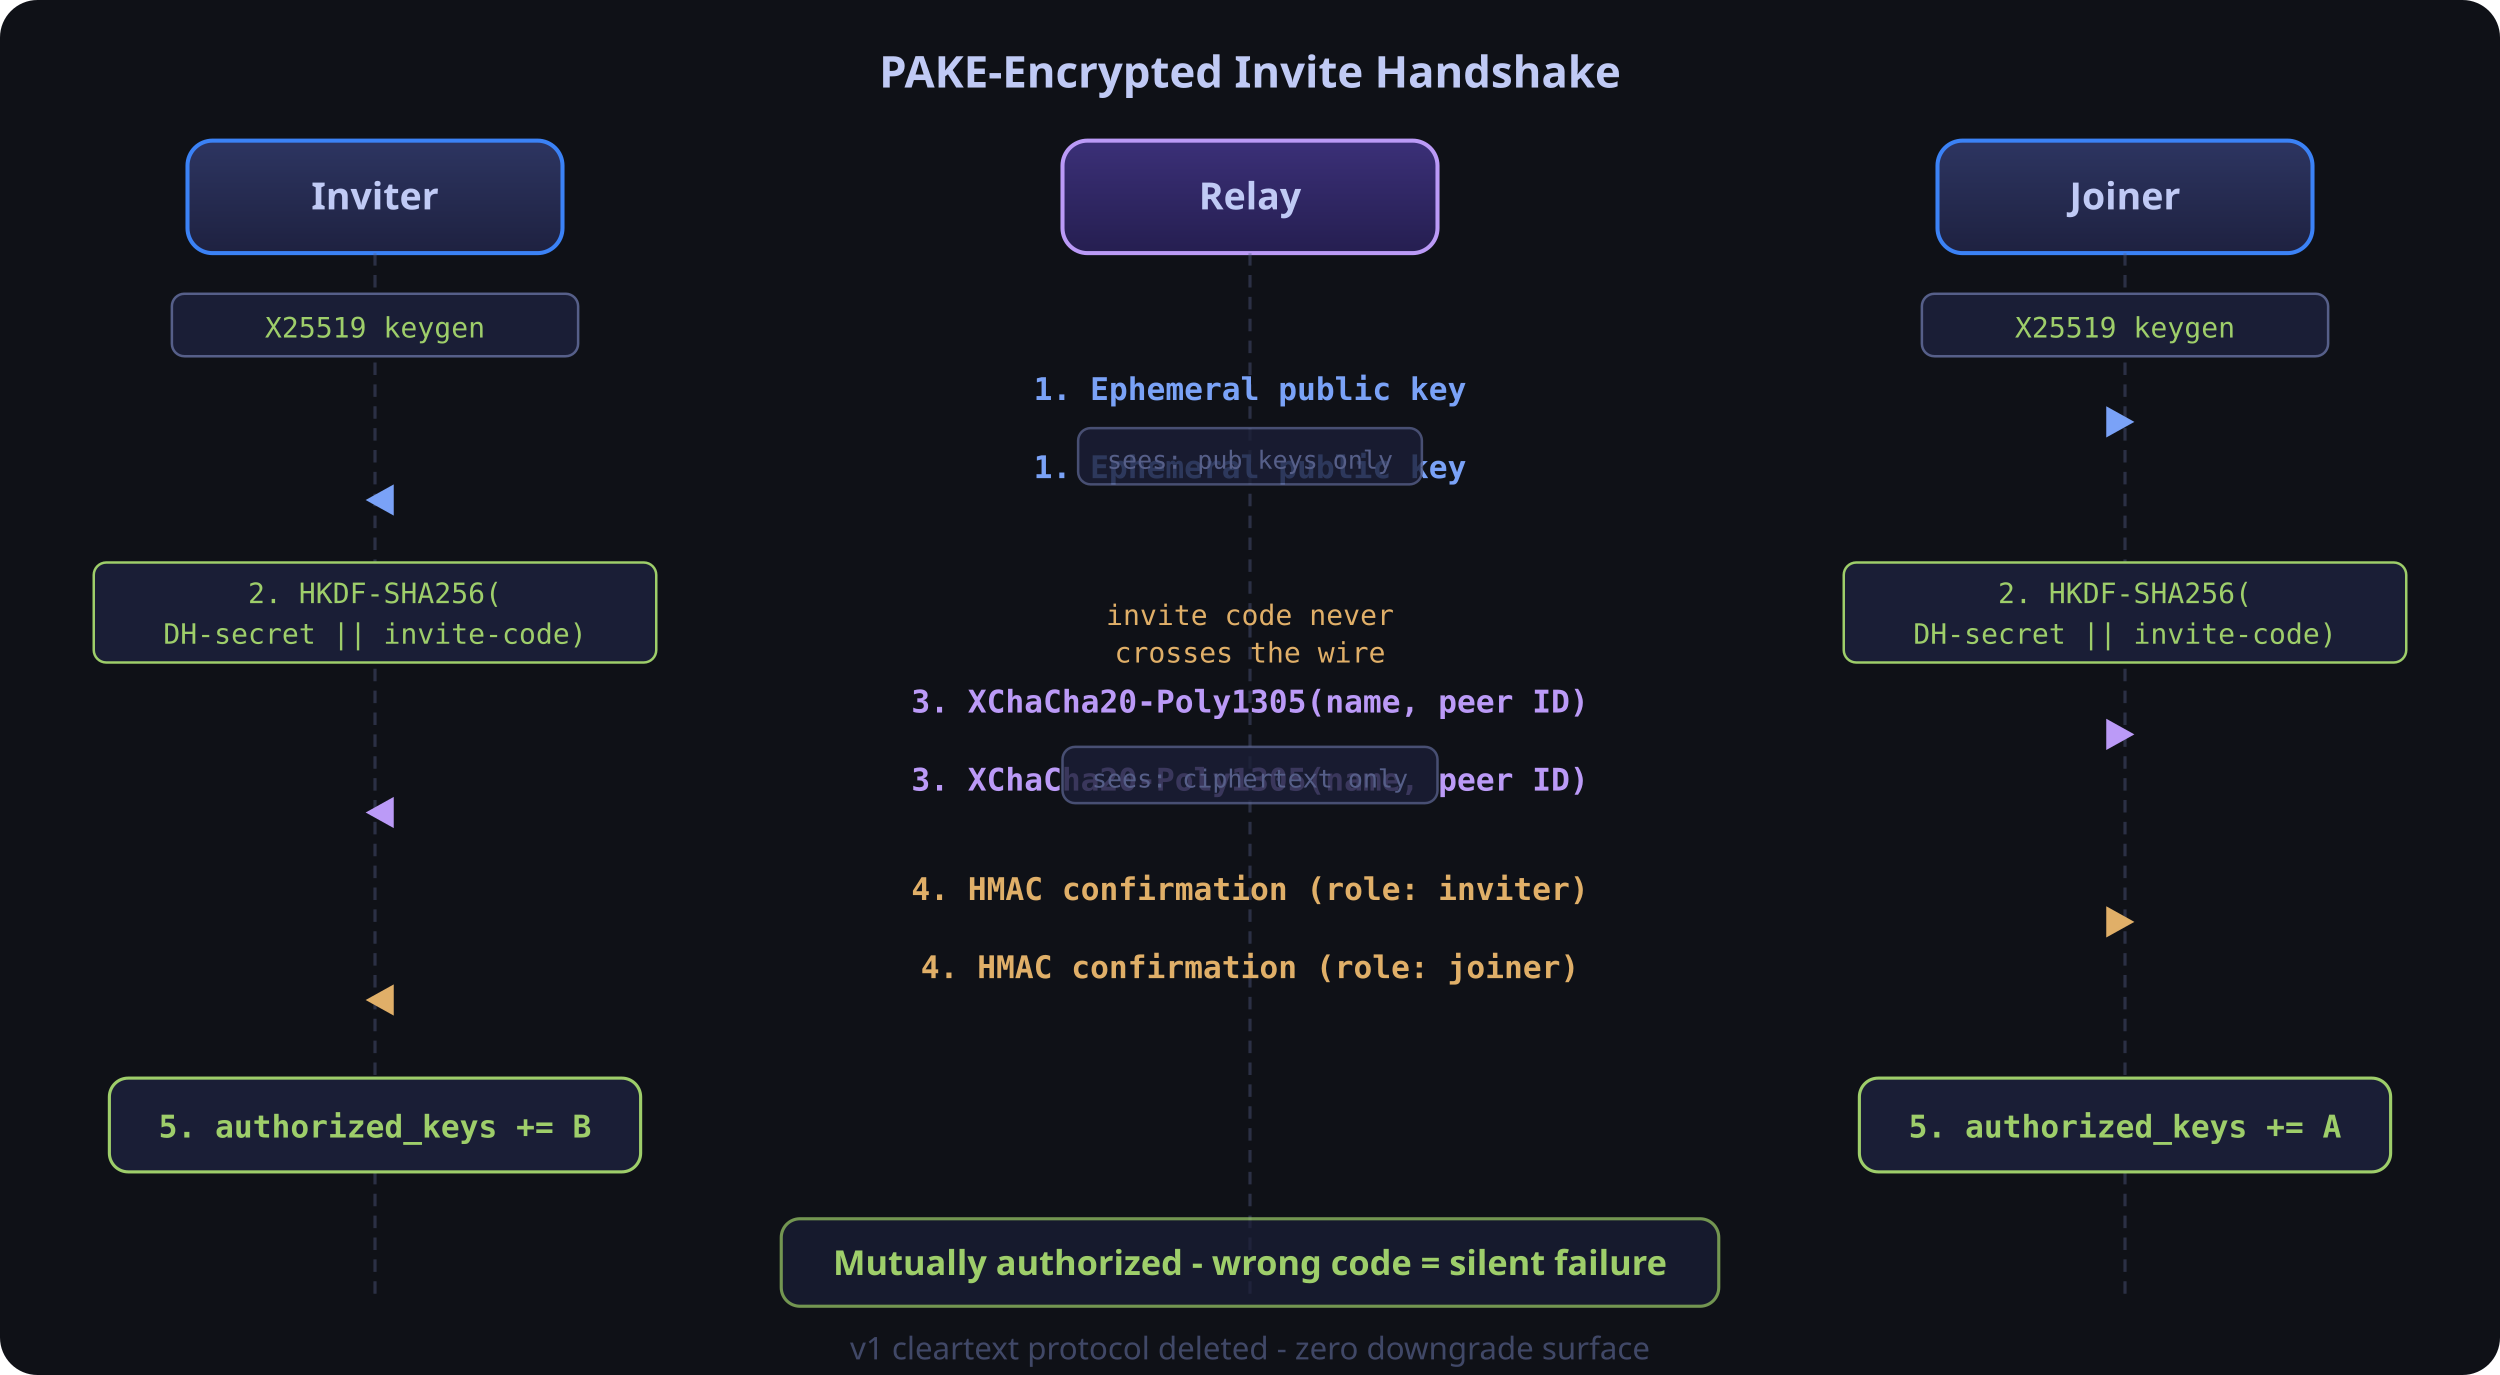
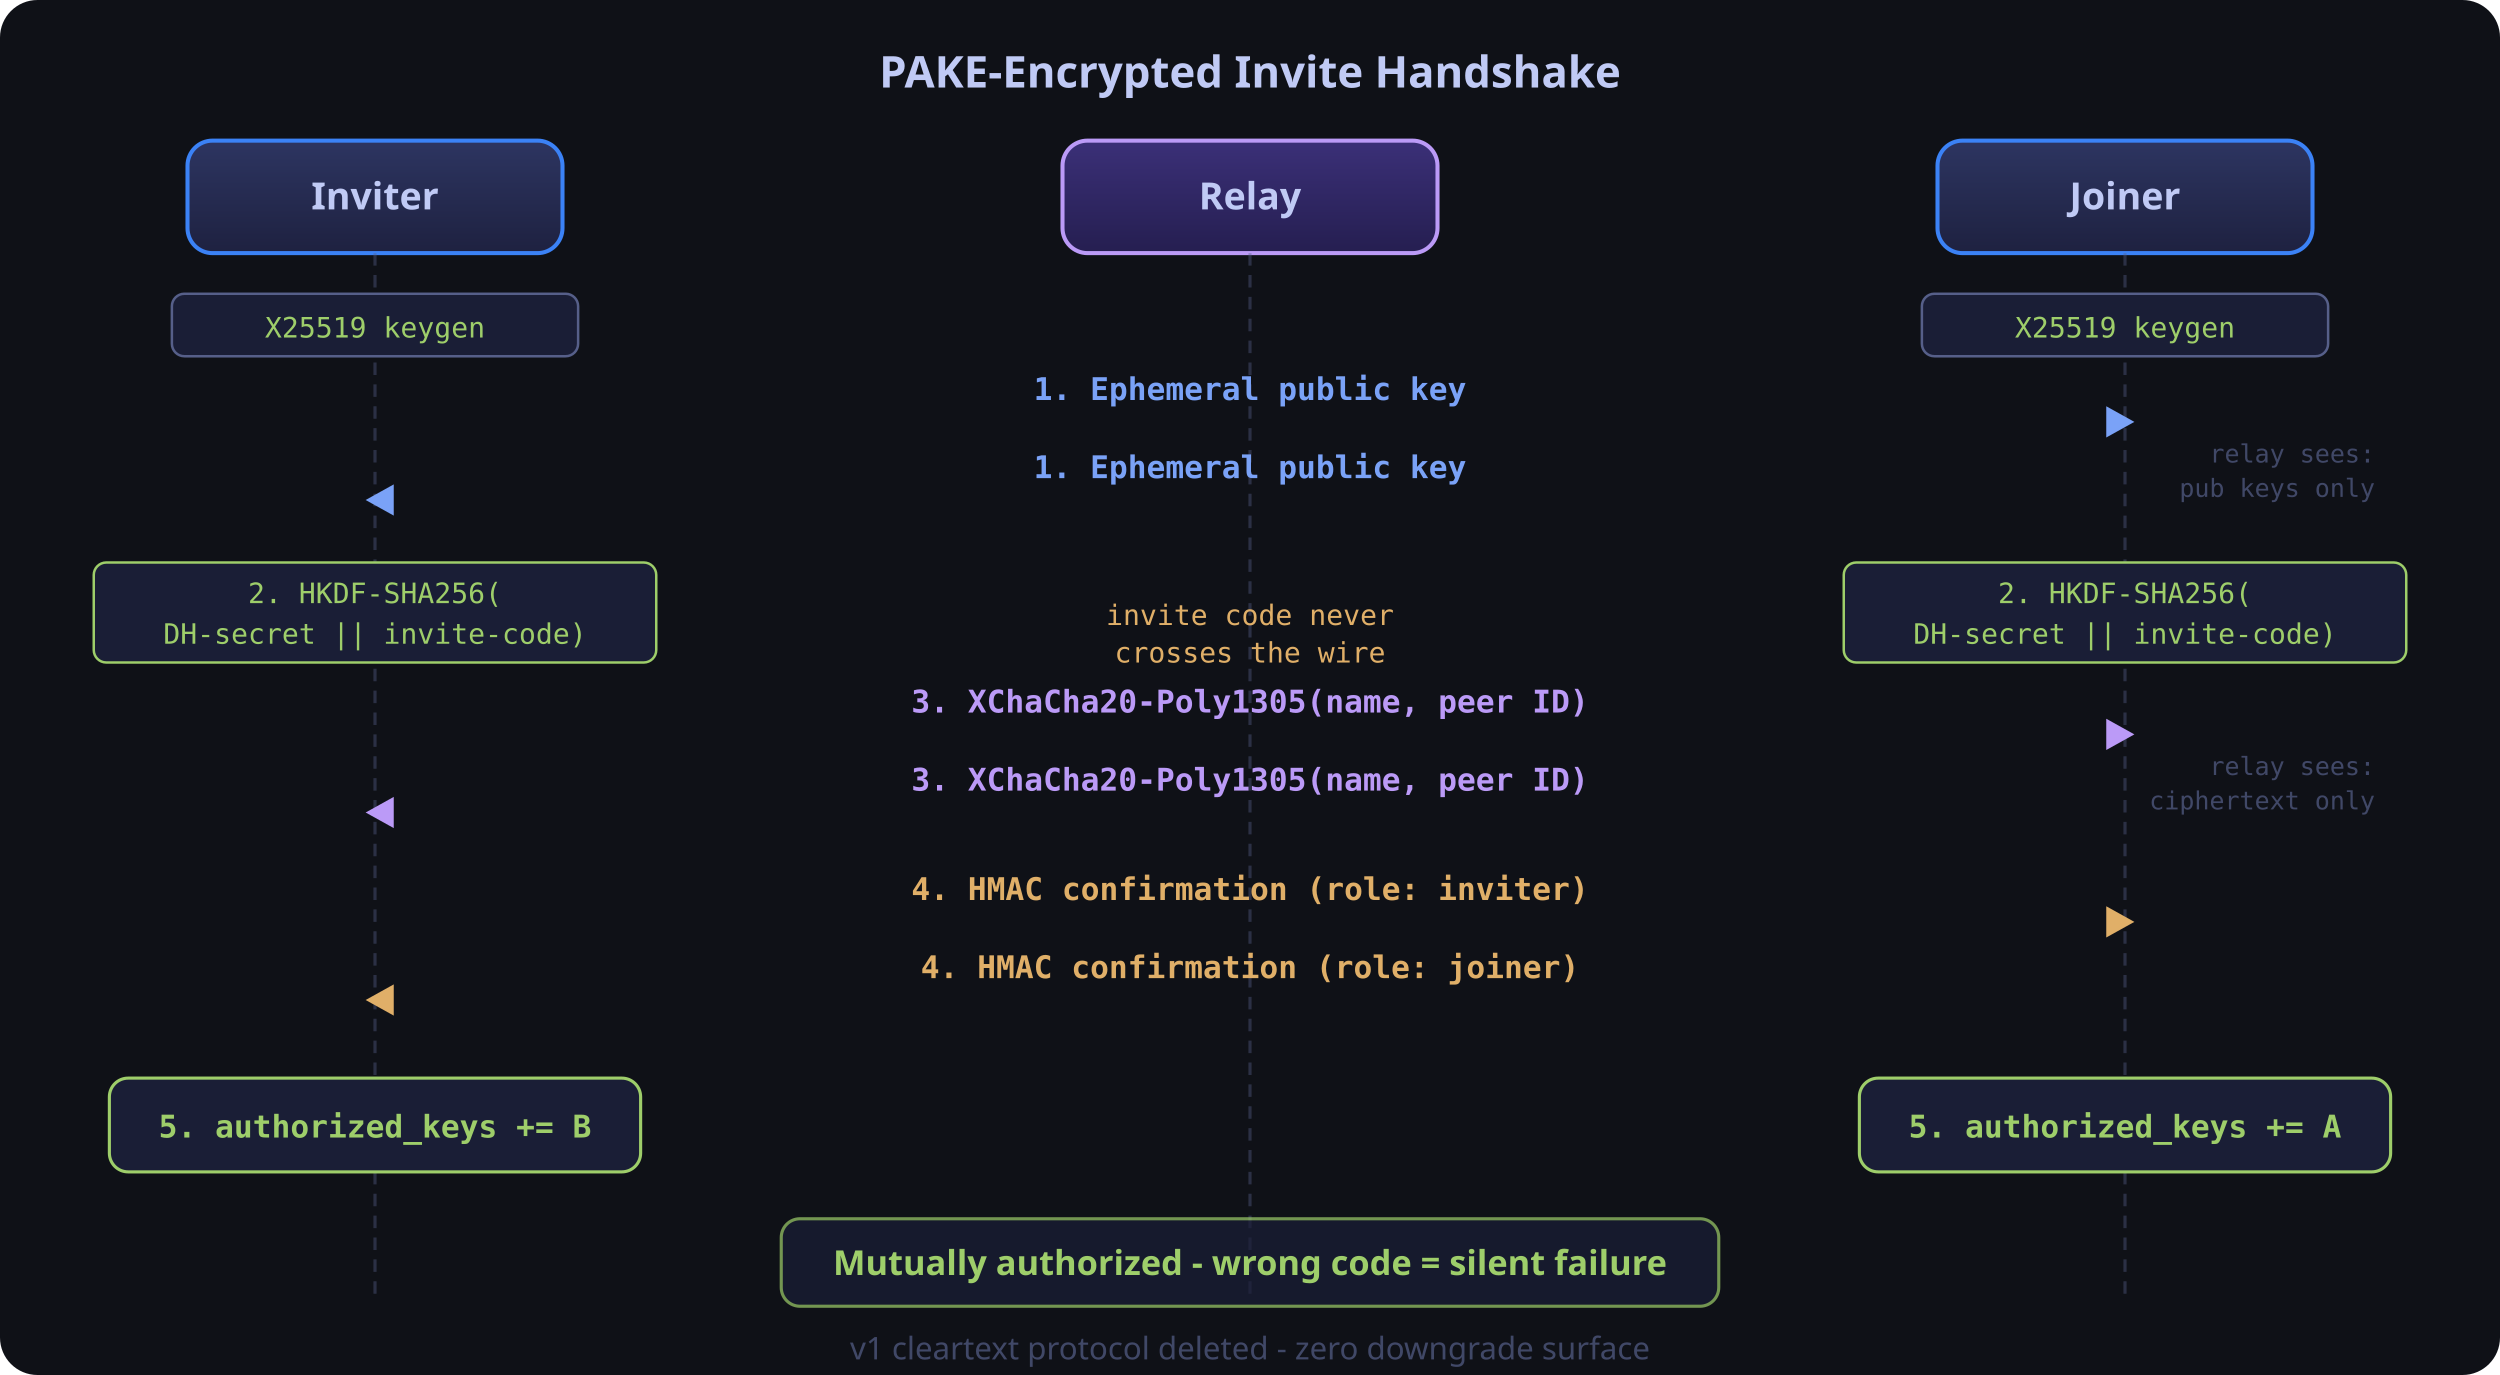
<svg xmlns="http://www.w3.org/2000/svg" viewBox="0 0 800 440" width="800" height="440">
  <defs>
    <linearGradient id="peerFill" x1="0%" y1="0%" x2="0%" y2="100%">
      <stop offset="0%" style="stop-color:#2d3561;stop-opacity:1" />
      <stop offset="100%" style="stop-color:#1e2140;stop-opacity:1" />
    </linearGradient>
    <linearGradient id="relayFill" x1="0%" y1="0%" x2="0%" y2="100%">
      <stop offset="0%" style="stop-color:#3b3078;stop-opacity:1" />
      <stop offset="100%" style="stop-color:#251e50;stop-opacity:1" />
    </linearGradient>
    <filter id="glow">
      <feGaussianBlur stdDeviation="2" result="coloredBlur" />
      <feMerge>
        <feMergeNode in="coloredBlur" />
        <feMergeNode in="SourceGraphic" />
      </feMerge>
    </filter>
  </defs>
  <rect width="800" height="440" rx="12" fill="#0f1117" />
  <text x="400" y="28" font-family="system-ui, sans-serif" font-size="14" fill="#c0caf5" text-anchor="middle" font-weight="600">PAKE-Encrypted Invite Handshake</text>
  <rect x="60" y="45" width="120" height="36" rx="8" fill="url(#peerFill)" stroke="#3b82f6" stroke-width="1.3" />
  <text x="120" y="67" font-family="system-ui, sans-serif" font-size="12" fill="#c0caf5" text-anchor="middle" font-weight="600">Inviter</text>
  <rect x="340" y="45" width="120" height="36" rx="8" fill="url(#relayFill)" stroke="#bb9af7" stroke-width="1.3" />
  <text x="400" y="67" font-family="system-ui, sans-serif" font-size="12" fill="#c0caf5" text-anchor="middle" font-weight="600">Relay</text>
  <rect x="620" y="45" width="120" height="36" rx="8" fill="url(#peerFill)" stroke="#3b82f6" stroke-width="1.3" />
  <text x="680" y="67" font-family="system-ui, sans-serif" font-size="12" fill="#c0caf5" text-anchor="middle" font-weight="600">Joiner</text>
  <line x1="120" y1="81" x2="120" y2="415" stroke="#565f89" stroke-width="1" stroke-dasharray="4,3" opacity="0.4" />
  <line x1="400" y1="81" x2="400" y2="415" stroke="#565f89" stroke-width="1" stroke-dasharray="4,3" opacity="0.4" />
  <line x1="680" y1="81" x2="680" y2="415" stroke="#565f89" stroke-width="1" stroke-dasharray="4,3" opacity="0.4" />
  <rect x="55" y="94" width="130" height="20" rx="4" fill="#1a1e36" stroke="#565f89" stroke-width="0.8" />
  <text x="120" y="108" font-family="SF Mono, monospace" font-size="9" fill="#9ece6a" text-anchor="middle">X25519 keygen</text>
  <rect x="615" y="94" width="130" height="20" rx="4" fill="#1a1e36" stroke="#565f89" stroke-width="0.8" />
  <text x="680" y="108" font-family="SF Mono, monospace" font-size="9" fill="#9ece6a" text-anchor="middle">X25519 keygen</text>
  <line x1="120" y1="135" x2="680" y2="135" stroke="#7aa2f7" stroke-width="2" filter="url(#glow)" />
  <polygon points="674,130 674,140 683,135" fill="#7aa2f7" />
  <text x="400" y="128" font-family="SF Mono, monospace" font-size="10" fill="#7aa2f7" text-anchor="middle" font-weight="600">1. Ephemeral public key</text>
  <line x1="680" y1="160" x2="120" y2="160" stroke="#7aa2f7" stroke-width="2" filter="url(#glow)" />
  <polygon points="126,155 126,165 117,160" fill="#7aa2f7" />
  <text x="400" y="153" font-family="SF Mono, monospace" font-size="10" fill="#7aa2f7" text-anchor="middle" font-weight="600">1. Ephemeral public key</text>
-   <rect x="345" y="137" width="110" height="18" rx="4" fill="#1a1e36" stroke="#565f89" stroke-width="0.8" opacity="0.8" />
-   <text x="400" y="150" font-family="SF Mono, monospace" font-size="8" fill="#565f89" text-anchor="middle">sees: pub keys only</text>
+   <text x="760" y="148" font-family="SF Mono, monospace" font-size="8" fill="#565f89" text-anchor="end" opacity="0.7">relay sees:</text>
+   <text x="760" y="159" font-family="SF Mono, monospace" font-size="8" fill="#565f89" text-anchor="end" opacity="0.7">pub keys only</text>
  <rect x="30" y="180" width="180" height="32" rx="4" fill="#1a1e36" stroke="#9ece6a" stroke-width="0.8" />
  <text x="120" y="193" font-family="SF Mono, monospace" font-size="9" fill="#9ece6a" text-anchor="middle">2. HKDF-SHA256(</text>
  <text x="120" y="206" font-family="SF Mono, monospace" font-size="9" fill="#9ece6a" text-anchor="middle">DH-secret || invite-code)</text>
  <rect x="590" y="180" width="180" height="32" rx="4" fill="#1a1e36" stroke="#9ece6a" stroke-width="0.8" />
  <text x="680" y="193" font-family="SF Mono, monospace" font-size="9" fill="#9ece6a" text-anchor="middle">2. HKDF-SHA256(</text>
  <text x="680" y="206" font-family="SF Mono, monospace" font-size="9" fill="#9ece6a" text-anchor="middle">DH-secret || invite-code)</text>
  <text x="400" y="200" font-family="SF Mono, monospace" font-size="9" fill="#e0af68" text-anchor="middle">invite code never</text>
  <text x="400" y="212" font-family="SF Mono, monospace" font-size="9" fill="#e0af68" text-anchor="middle">crosses the wire</text>
  <line x1="120" y1="235" x2="680" y2="235" stroke="#bb9af7" stroke-width="2" filter="url(#glow)" />
  <polygon points="674,230 674,240 683,235" fill="#bb9af7" />
  <text x="400" y="228" font-family="SF Mono, monospace" font-size="10" fill="#bb9af7" text-anchor="middle" font-weight="600">3. XChaCha20-Poly1305(name, peer ID)</text>
  <line x1="680" y1="260" x2="120" y2="260" stroke="#bb9af7" stroke-width="2" filter="url(#glow)" />
  <polygon points="126,255 126,265 117,260" fill="#bb9af7" />
  <text x="400" y="253" font-family="SF Mono, monospace" font-size="10" fill="#bb9af7" text-anchor="middle" font-weight="600">3. XChaCha20-Poly1305(name, peer ID)</text>
-   <rect x="340" y="239" width="120" height="18" rx="4" fill="#1a1e36" stroke="#565f89" stroke-width="0.8" opacity="0.8" />
-   <text x="400" y="252" font-family="SF Mono, monospace" font-size="8" fill="#565f89" text-anchor="middle">sees: ciphertext only</text>
+   <text x="760" y="248" font-family="SF Mono, monospace" font-size="8" fill="#565f89" text-anchor="end" opacity="0.7">relay sees:</text>
+   <text x="760" y="259" font-family="SF Mono, monospace" font-size="8" fill="#565f89" text-anchor="end" opacity="0.7">ciphertext only</text>
  <line x1="120" y1="295" x2="680" y2="295" stroke="#e0af68" stroke-width="2" filter="url(#glow)" />
  <polygon points="674,290 674,300 683,295" fill="#e0af68" />
  <text x="400" y="288" font-family="SF Mono, monospace" font-size="10" fill="#e0af68" text-anchor="middle" font-weight="600">4. HMAC confirmation (role: inviter)</text>
  <line x1="680" y1="320" x2="120" y2="320" stroke="#e0af68" stroke-width="2" filter="url(#glow)" />
  <polygon points="126,315 126,325 117,320" fill="#e0af68" />
  <text x="400" y="313" font-family="SF Mono, monospace" font-size="10" fill="#e0af68" text-anchor="middle" font-weight="600">4. HMAC confirmation (role: joiner)</text>
  <rect x="35" y="345" width="170" height="30" rx="6" fill="#1a1e36" stroke="#9ece6a" stroke-width="1" />
  <text x="120" y="364" font-family="SF Mono, monospace" font-size="10" fill="#9ece6a" text-anchor="middle" font-weight="600">5. authorized_keys += B</text>
  <rect x="595" y="345" width="170" height="30" rx="6" fill="#1a1e36" stroke="#9ece6a" stroke-width="1" />
  <text x="680" y="364" font-family="SF Mono, monospace" font-size="10" fill="#9ece6a" text-anchor="middle" font-weight="600">5. authorized_keys += A</text>
  <rect x="250" y="390" width="300" height="28" rx="6" fill="#1a1e36" stroke="#9ece6a" stroke-width="1" opacity="0.7" />
  <text x="400" y="408" font-family="system-ui, sans-serif" font-size="11" fill="#9ece6a" text-anchor="middle" font-weight="600">Mutually authorized - wrong code = silent failure</text>
  <text x="400" y="435" font-family="system-ui, sans-serif" font-size="10" fill="#565f89" text-anchor="middle" opacity="0.7">
    v1 cleartext protocol deleted - zero downgrade surface
  </text>
</svg>
